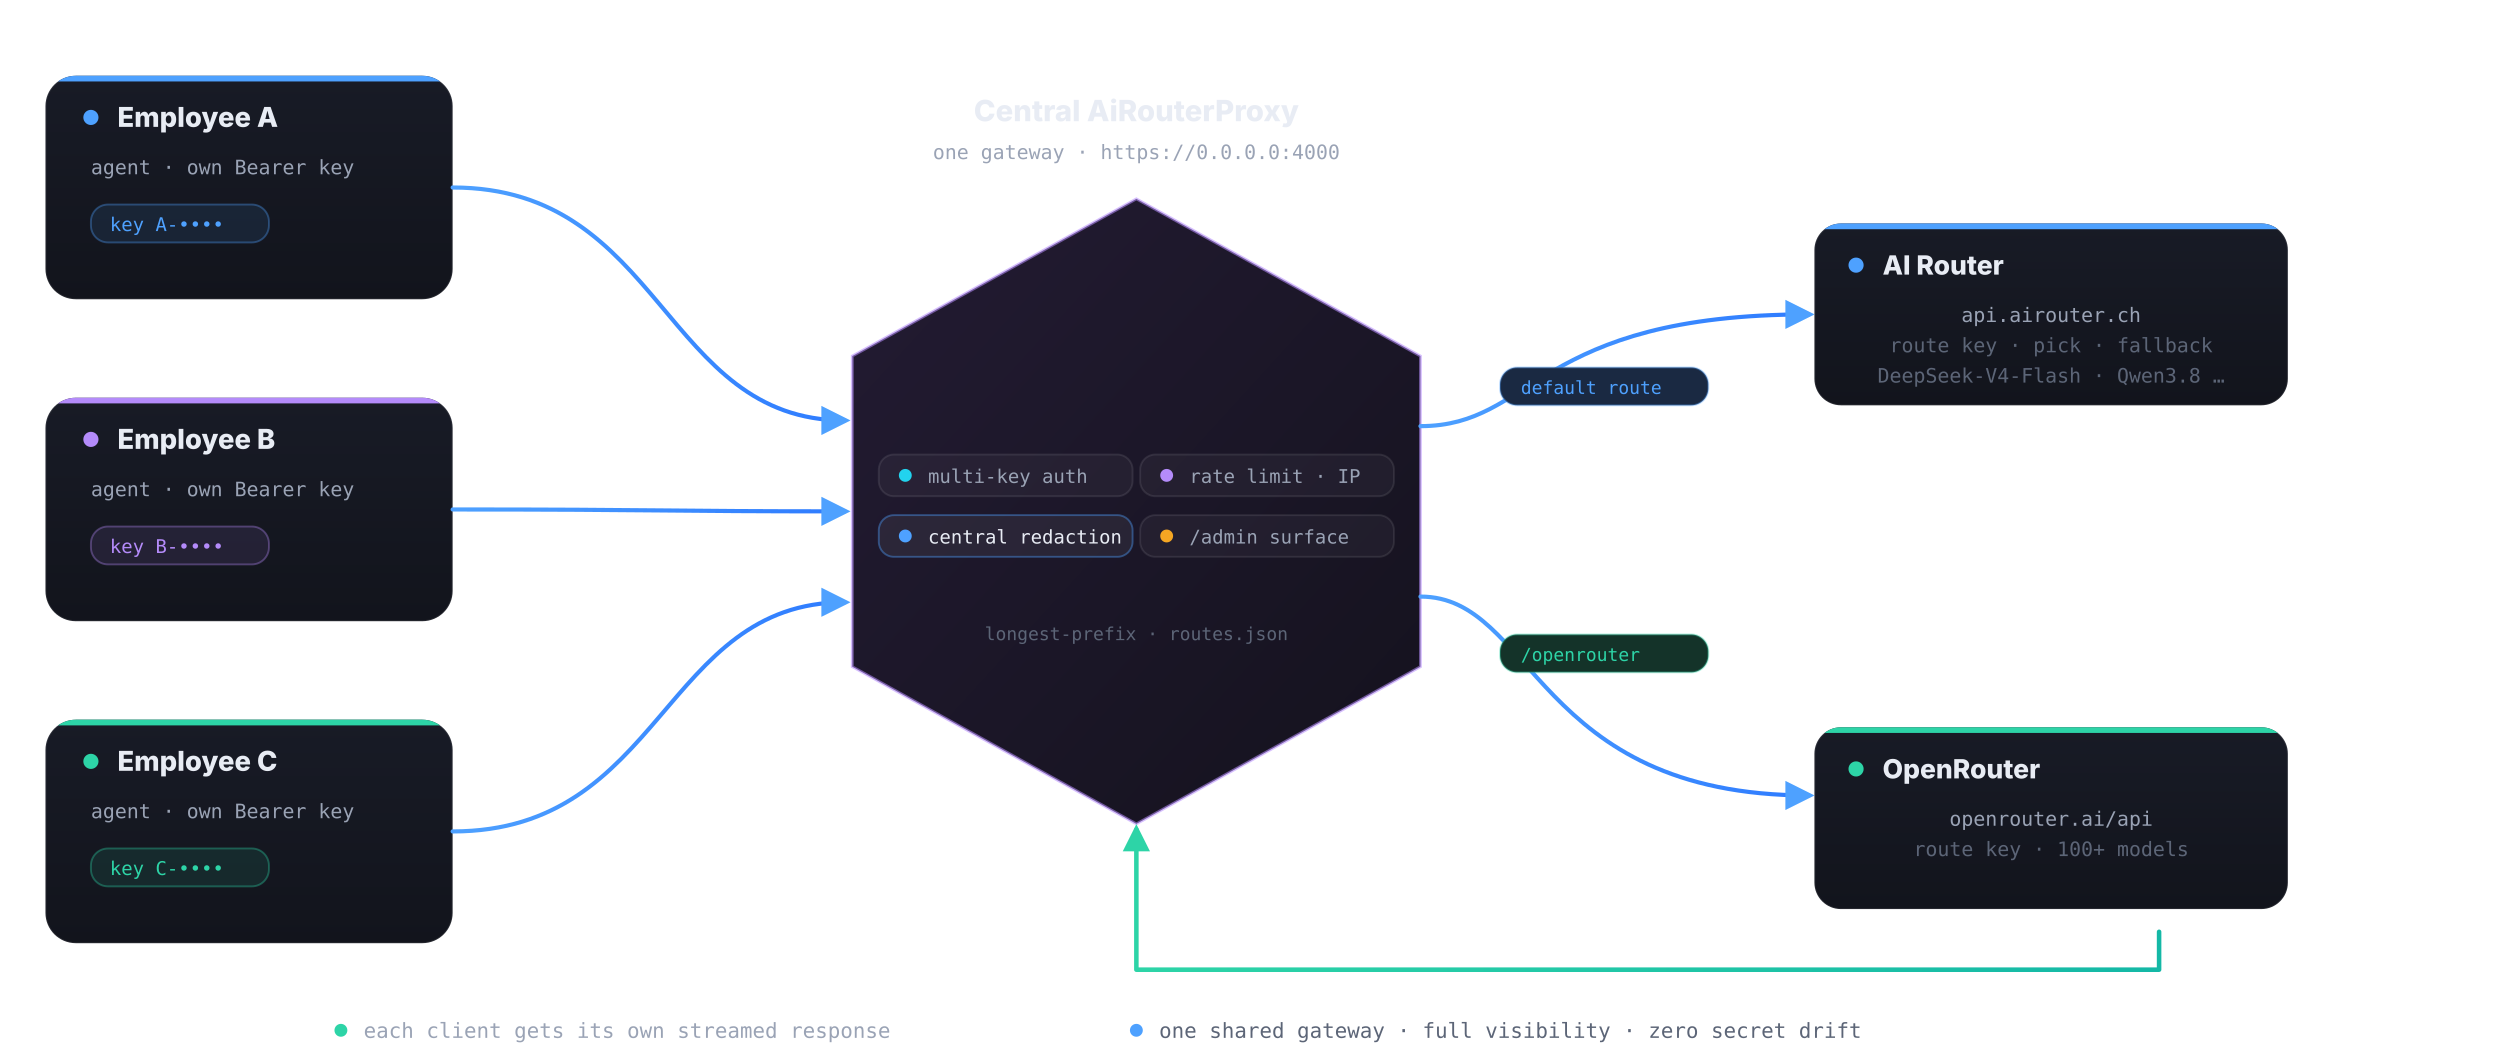
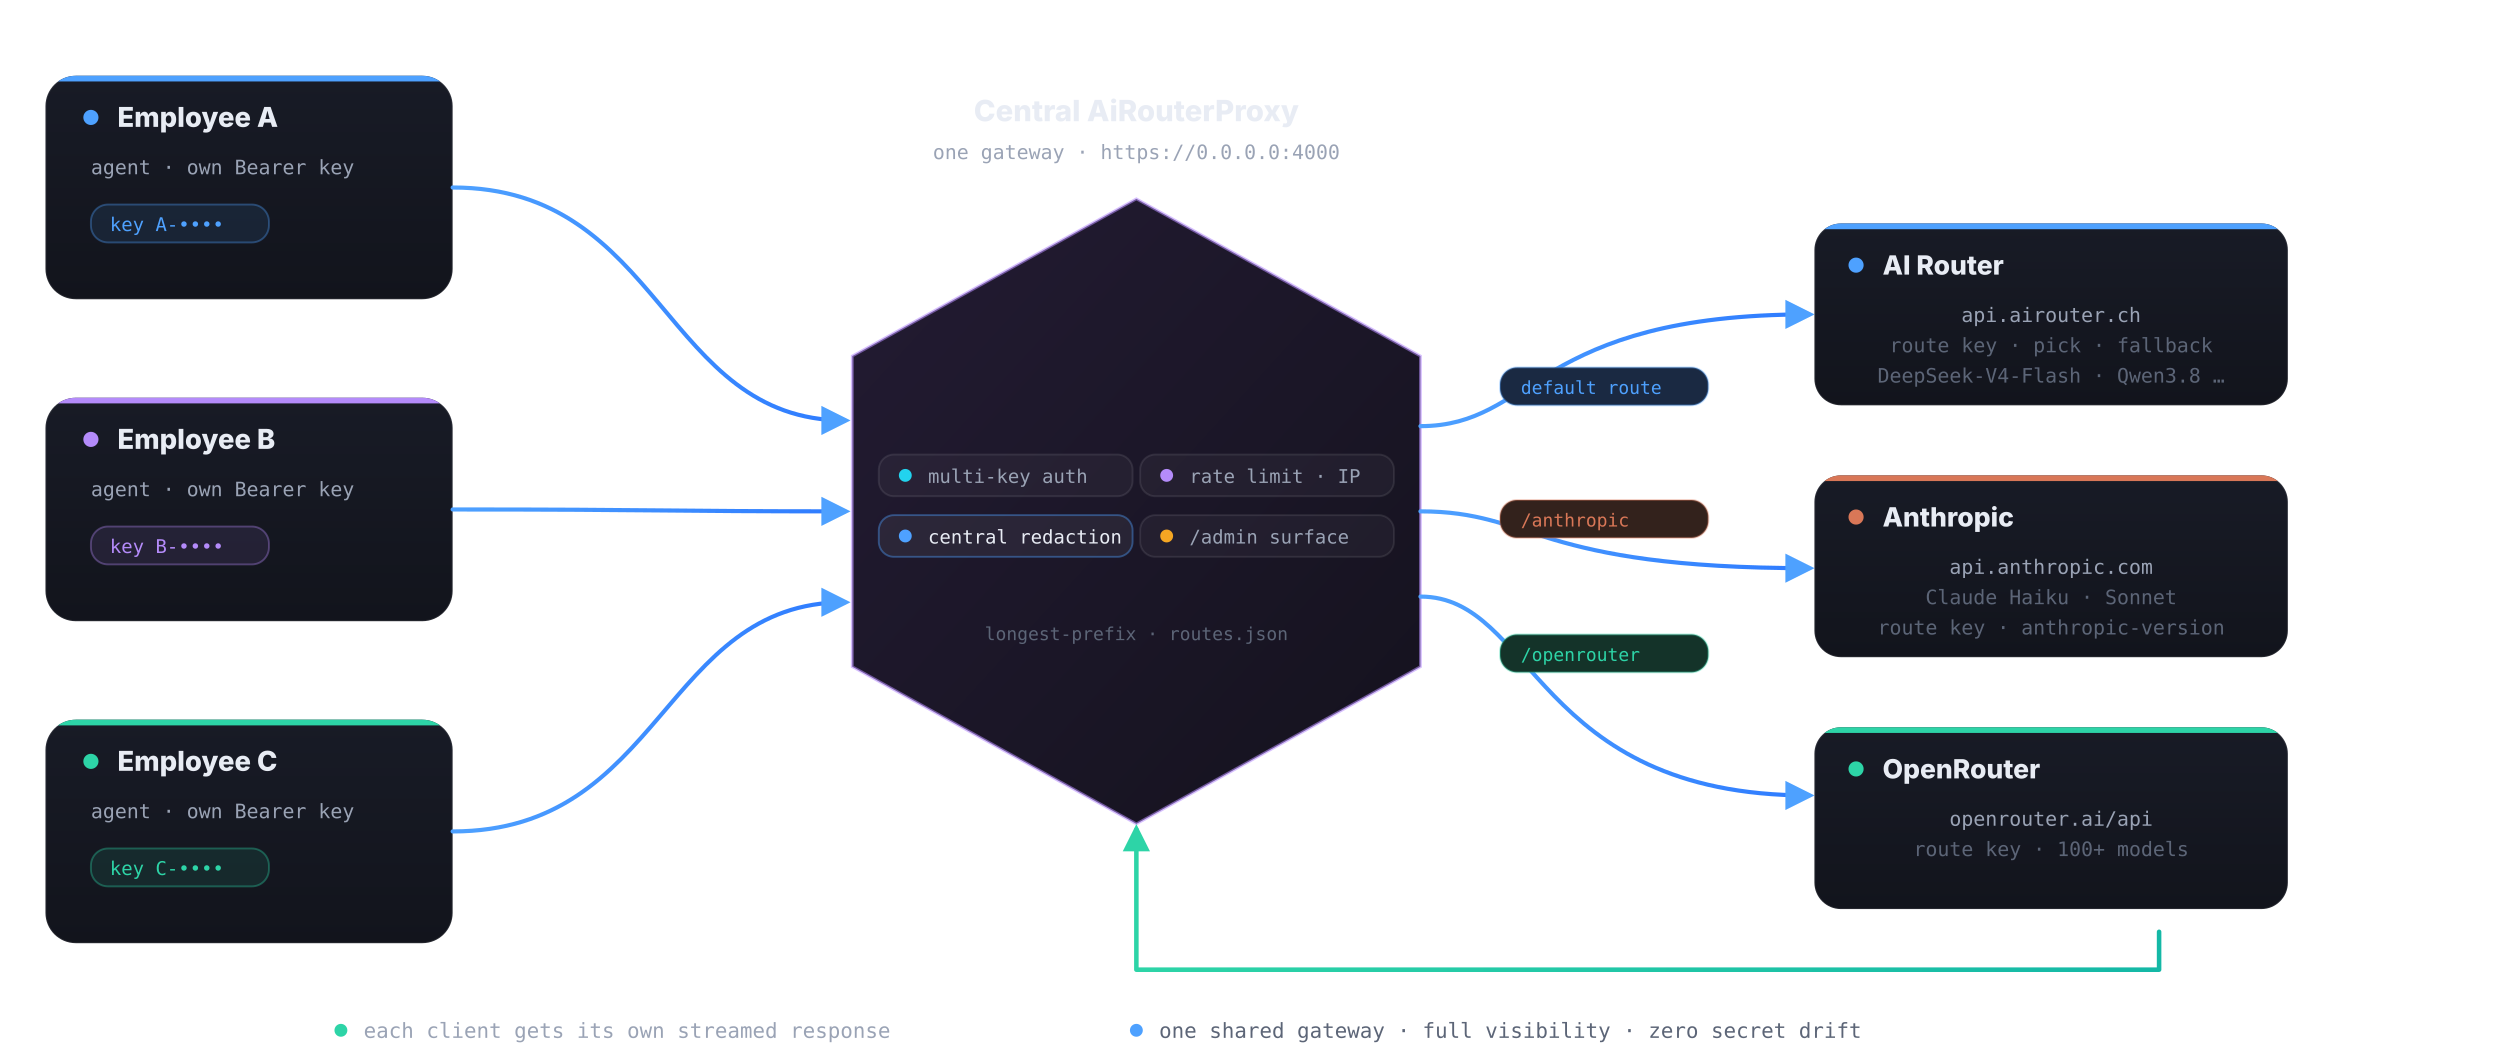
- <svg xmlns="http://www.w3.org/2000/svg" viewBox="0 0 1320 560" preserveAspectRatio="xMidYMid meet" role="img" aria-label="Enterprise workflow: several employees through one central proxy into multiple AI routes">
+ <svg xmlns="http://www.w3.org/2000/svg" viewBox="0 0 1320 560" preserveAspectRatio="xMidYMid meet" role="img" aria-label="Enterprise workflow: several employees through one central proxy into AI Router, OpenRouter and Anthropic">
  <defs>
    <clipPath id="clipUpstreamA">
      <rect x="958" y="118" width="250" height="96" rx="14" />
    </clipPath>
    <clipPath id="clipUpstreamB">
      <rect x="958" y="384" width="250" height="96" rx="14" />
+     </clipPath>
+     <clipPath id="clipUpstreamC">
+       <rect x="958" y="251" width="250" height="96" rx="14" />
    </clipPath>
    <clipPath id="clipEmpA">
      <rect x="24" y="40" width="215" height="118" rx="16" />
    </clipPath>
    <clipPath id="clipEmpB">
      <rect x="24" y="210" width="215" height="118" rx="16" />
    </clipPath>
    <clipPath id="clipEmpC">
      <rect x="24" y="380" width="215" height="118" rx="16" />
    </clipPath>
    <linearGradient id="gCard2" x1="0" y1="0" x2="0" y2="1">
      <stop offset="0" stop-color="#181b26" />
      <stop offset="1" stop-color="#12141c" />
    </linearGradient>
    <linearGradient id="gReq2" x1="0" y1="0" x2="1" y2="0">
      <stop offset="0" stop-color="#4ea1ff" />
      <stop offset="1" stop-color="#2e7bff" />
    </linearGradient>
    <linearGradient id="gRes2" x1="0" y1="0" x2="1" y2="0">
      <stop offset="0" stop-color="#2dd4a7" />
      <stop offset="1" stop-color="#14b8a6" />
    </linearGradient>
    <linearGradient id="gProxy2" x1="0" y1="0" x2="1" y2="1">
      <stop offset="0" stop-color="#231b33" />
      <stop offset="1" stop-color="#14121d" />
    </linearGradient>
    <marker id="aReq2" viewBox="0 0 10 10" refX="8" refY="5" markerWidth="7" markerHeight="7" orient="auto-start-reverse">
      <path d="M0,0 L10,5 L0,10 z" fill="#4ea1ff" />
    </marker>
    <marker id="aRes2" viewBox="0 0 10 10" refX="8" refY="5" markerWidth="7" markerHeight="7" orient="auto-start-reverse">
      <path d="M0,0 L10,5 L0,10 z" fill="#2dd4a7" />
    </marker>
    <marker id="aUp2" viewBox="0 0 10 10" refX="8" refY="5" markerWidth="6" markerHeight="6" orient="auto">
      <path d="M0,0 L10,5 L0,10 z" fill="#2dd4a7" />
    </marker>
  </defs>
  <g font-family="'Inter',system-ui,sans-serif">
    <rect x="24" y="40" width="215" height="118" rx="16" fill="url(#gCard2)" stroke="rgba(255,255,255,0.09)" />
    <rect x="24" y="40" width="215" height="3" fill="#4ea1ff" clip-path="url(#clipEmpA)" />
    <circle cx="48" cy="62" r="4" fill="#4ea1ff" />
    <text x="62" y="67" font-size="14.5" font-weight="800" fill="#e8ecf4">Employee A</text>
    <text x="48" y="92" font-family="'JetBrains Mono',Consolas,monospace" font-size="10.5" fill="#9aa3b5">agent · own Bearer key</text>
    <rect x="48" y="108" width="94" height="20" rx="9" fill="rgba(78,161,255,0.10)" stroke="rgba(78,161,255,0.35)" />
    <text x="58" y="122" font-family="'JetBrains Mono',Consolas,monospace" font-size="10" fill="#4ea1ff">key A-••••</text>
    <rect x="24" y="210" width="215" height="118" rx="16" fill="url(#gCard2)" stroke="rgba(255,255,255,0.09)" />
    <rect x="24" y="210" width="215" height="3" fill="#b48bfa" clip-path="url(#clipEmpB)" />
    <circle cx="48" cy="232" r="4" fill="#b48bfa" />
    <text x="62" y="237" font-size="14.5" font-weight="800" fill="#e8ecf4">Employee B</text>
    <text x="48" y="262" font-family="'JetBrains Mono',Consolas,monospace" font-size="10.5" fill="#9aa3b5">agent · own Bearer key</text>
    <rect x="48" y="278" width="94" height="20" rx="9" fill="rgba(180,139,250,0.10)" stroke="rgba(180,139,250,0.35)" />
    <text x="58" y="292" font-family="'JetBrains Mono',Consolas,monospace" font-size="10" fill="#b48bfa">key B-••••</text>
    <rect x="24" y="380" width="215" height="118" rx="16" fill="url(#gCard2)" stroke="rgba(255,255,255,0.09)" />
    <rect x="24" y="380" width="215" height="3" fill="#2dd4a7" clip-path="url(#clipEmpC)" />
    <circle cx="48" cy="402" r="4" fill="#2dd4a7" />
    <text x="62" y="407" font-size="14.5" font-weight="800" fill="#e8ecf4">Employee C</text>
    <text x="48" y="432" font-family="'JetBrains Mono',Consolas,monospace" font-size="10.5" fill="#9aa3b5">agent · own Bearer key</text>
    <rect x="48" y="448" width="94" height="20" rx="9" fill="rgba(45,212,167,0.10)" stroke="rgba(45,212,167,0.35)" />
    <text x="58" y="462" font-family="'JetBrains Mono',Consolas,monospace" font-size="10" fill="#2dd4a7">key C-••••</text>
  </g>
  <g fill="none">
    <path d="M239,99 C350,99 350,222 446,222" stroke="url(#gReq2)" stroke-width="2.2" marker-end="url(#aReq2)" stroke-linecap="round" />
    <path d="M239,269 C350,269 350,270 446,270" stroke="url(#gReq2)" stroke-width="2.2" marker-end="url(#aReq2)" stroke-linecap="round" />
    <path d="M239,439 C350,439 350,318 446,318" stroke="url(#gReq2)" stroke-width="2.2" marker-end="url(#aReq2)" stroke-linecap="round" />
  </g>
  <g>
    <path d="M600,105 L750,188 L750,352 L600,435 L450,352 L450,188 Z" fill="url(#gProxy2)" stroke="rgba(180,139,250,0.55)" stroke-width="1.5" />
    <text x="600" y="64" text-anchor="middle" font-family="'Inter',system-ui,sans-serif" font-size="15.5" font-weight="800" fill="#e8ecf4">
    Central AiRouterProxy
  </text>
    <text x="600" y="84" text-anchor="middle" font-family="'JetBrains Mono',Consolas,monospace" font-size="10.5" fill="#9aa3b5">
    one gateway · https://0.0.0.0:4000
  </text>
    <g font-family="'JetBrains Mono',Consolas,monospace" font-size="10">
      <rect x="464" y="240" width="134" height="22" rx="8" fill="rgba(255,255,255,0.04)" stroke="rgba(255,255,255,0.09)" />
      <circle cx="478" cy="251" r="3.4" fill="#22d3ee" />
      <text x="490" y="255" fill="#9aa3b5">
      multi-key auth
    </text>
      <rect x="602" y="240" width="134" height="22" rx="8" fill="rgba(255,255,255,0.04)" stroke="rgba(255,255,255,0.09)" />
      <circle cx="616" cy="251" r="3.4" fill="#b48bfa" />
      <text x="628" y="255" fill="#9aa3b5">
      rate limit · IP
    </text>
      <rect x="464" y="272" width="134" height="22" rx="8" fill="rgba(255,255,255,0.06)" stroke="rgba(78,161,255,0.4)" />
      <circle cx="478" cy="283" r="3.4" fill="#4ea1ff" />
      <text x="490" y="287" fill="#e8ecf4">
      central redaction
    </text>
      <rect x="602" y="272" width="134" height="22" rx="8" fill="rgba(255,255,255,0.04)" stroke="rgba(255,255,255,0.09)" />
      <circle cx="616" cy="283" r="3.4" fill="#f5a623" />
      <text x="628" y="287" fill="#9aa3b5">
      /admin surface
    </text>
    </g>
    <text x="600" y="338" text-anchor="middle" font-family="'JetBrains Mono',Consolas,monospace" font-size="9.5" fill="#5c6577">
    longest-prefix · routes.json
  </text>
  </g>
  <g fill="none">
    <path d="M750,225 C810,225 810,166 955,166" stroke="url(#gReq2)" stroke-width="2.2" marker-end="url(#aReq2)" stroke-linecap="round" />
+     <path d="M750,270 C810,270 810,300 955,300" stroke="url(#gReq2)" stroke-width="2.2" marker-end="url(#aReq2)" stroke-linecap="round" />
    <path d="M750,315 C810,315 810,420 955,420" stroke="url(#gReq2)" stroke-width="2.2" marker-end="url(#aReq2)" stroke-linecap="round" />
  </g>
  <g font-family="'JetBrains Mono',Consolas,monospace">
    <rect x="792" y="194" width="110" height="20" rx="9" fill="#1a2942" stroke="rgba(78,161,255,0.35)" />
    <text x="803" y="208" font-size="9.5" fill="#4ea1ff">default route</text>
+     <rect x="792" y="264" width="110" height="20" rx="9" fill="#33221c" stroke="rgba(217,119,87,0.35)" />
+     <text x="803" y="278" font-size="9.5" fill="#d97757">/anthropic</text>
    <rect x="792" y="335" width="110" height="20" rx="9" fill="#143329" stroke="rgba(45,212,167,0.35)" />
    <text x="803" y="349" font-size="9.5" fill="#2dd4a7">/openrouter</text>
  </g>
  <g>
    <rect x="958" y="118" width="250" height="96" rx="14" fill="url(#gCard2)" stroke="rgba(255,255,255,0.09)" />
    <rect x="958" y="118" width="250" height="3" fill="#4ea1ff" clip-path="url(#clipUpstreamA)" />
    <circle cx="980" cy="140" r="4" fill="#4ea1ff" />
    <text x="994" y="145" font-family="'Inter',system-ui,sans-serif" font-size="14" font-weight="800" fill="#e8ecf4">AI Router</text>
    <text x="1083" y="170" text-anchor="middle" font-family="'JetBrains Mono',Consolas,monospace" font-size="10.5" fill="#9aa3b5">api.airouter.ch</text>
    <text x="1083" y="186" text-anchor="middle" font-family="'JetBrains Mono',Consolas,monospace" font-size="10.5" fill="#5c6577">route key · pick · fallback</text>
    <text x="1083" y="202" text-anchor="middle" font-family="'JetBrains Mono',Consolas,monospace" font-size="10.5" fill="#5c6577">DeepSeek-V4-Flash · Qwen3.8 …</text>
    <rect x="958" y="384" width="250" height="96" rx="14" fill="url(#gCard2)" stroke="rgba(255,255,255,0.09)" />
    <rect x="958" y="384" width="250" height="3" fill="#2dd4a7" clip-path="url(#clipUpstreamB)" />
    <circle cx="980" cy="406" r="4" fill="#2dd4a7" />
    <text x="994" y="411" font-family="'Inter',system-ui,sans-serif" font-size="14" font-weight="800" fill="#e8ecf4">OpenRouter</text>
    <text x="1083" y="436" text-anchor="middle" font-family="'JetBrains Mono',Consolas,monospace" font-size="10.5" fill="#9aa3b5">openrouter.ai/api</text>
    <text x="1083" y="452" text-anchor="middle" font-family="'JetBrains Mono',Consolas,monospace" font-size="10.5" fill="#5c6577">route key · 100+ models</text>
+     <rect x="958" y="251" width="250" height="96" rx="14" fill="url(#gCard2)" stroke="rgba(255,255,255,0.09)" />
+     <rect x="958" y="251" width="250" height="3" fill="#d97757" clip-path="url(#clipUpstreamC)" />
+     <circle cx="980" cy="273" r="4" fill="#d97757" />
+     <text x="994" y="278" font-family="'Inter',system-ui,sans-serif" font-size="14" font-weight="800" fill="#e8ecf4">Anthropic</text>
+     <text x="1083" y="303" text-anchor="middle" font-family="'JetBrains Mono',Consolas,monospace" font-size="10.5" fill="#9aa3b5">api.anthropic.com</text>
+     <text x="1083" y="319" text-anchor="middle" font-family="'JetBrains Mono',Consolas,monospace" font-size="10.5" fill="#5c6577">Claude Haiku · Sonnet</text>
+     <text x="1083" y="335" text-anchor="middle" font-family="'JetBrains Mono',Consolas,monospace" font-size="10.5" fill="#5c6577">route key · anthropic-version</text>
  </g>
  <g fill="none">
    <path d="M1140,492 L1140,512 L600,512 L600,438" stroke="url(#gRes2)" stroke-width="2.4" marker-end="url(#aUp2)" stroke-linecap="round" stroke-linejoin="round" />
  </g>
  <g font-family="'JetBrains Mono',Consolas,monospace">
    <circle cx="180" cy="544" r="3.4" fill="#2dd4a7" />
    <text x="192" y="548" font-size="11" fill="#9aa3b5">each client gets its own streamed response</text>
    <circle cx="600" cy="544" r="3.4" fill="#4ea1ff" />
    <text x="612" y="548" font-size="11" fill="#5c6577">one shared gateway · full visibility · zero secret drift</text>
  </g>
</svg>
